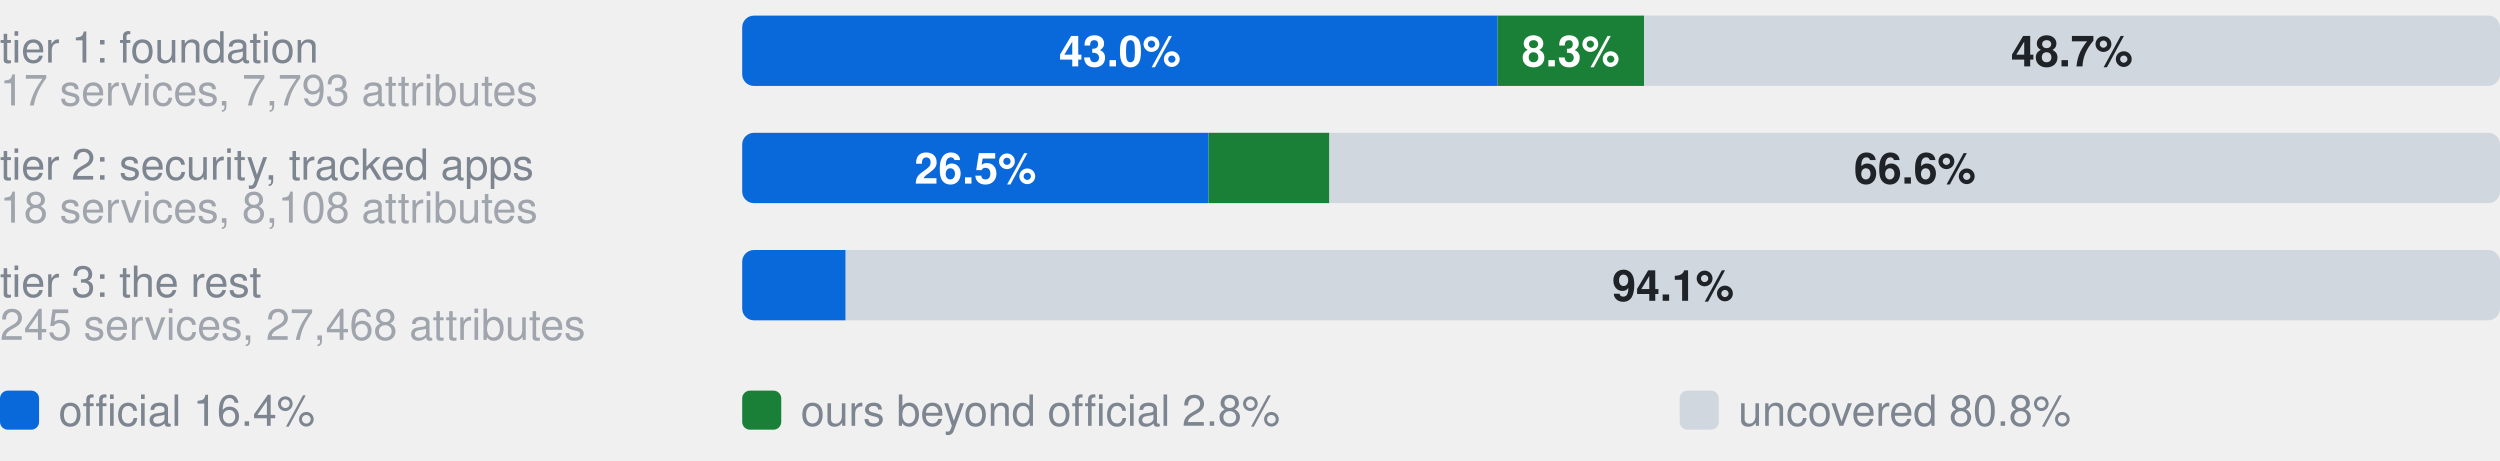
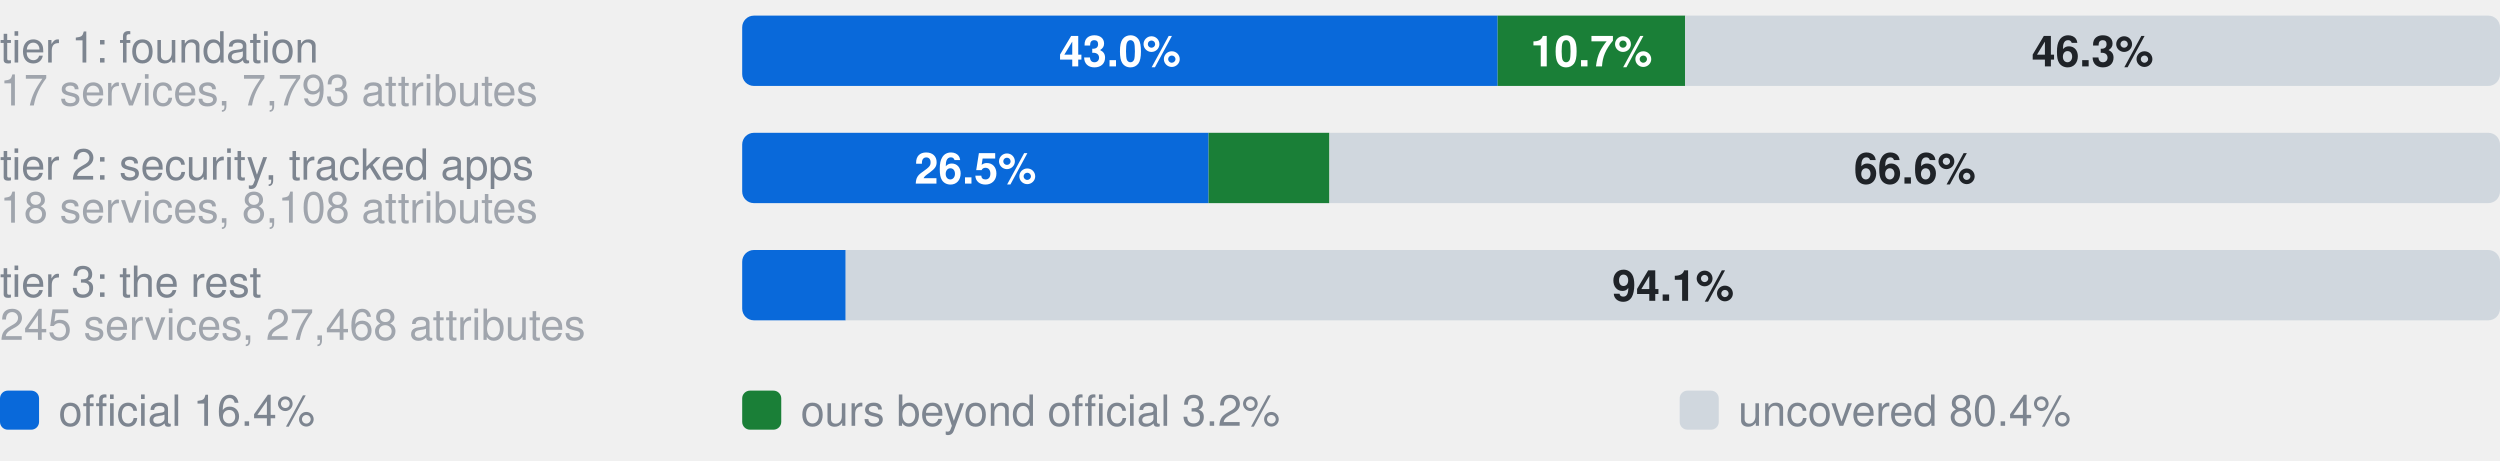
- <svg xmlns="http://www.w3.org/2000/svg" width="640" height="118" viewBox="0 0 640 118" role="img" aria-label="Coverage by tier. tier 1: foundation, 17 services, 7,793 attributes: 43.0% official, 8.3% ours beyond official, 48.7% uncovered, of 7793 attributes; tier 2: security, tracked apps, 18 services, 8,108 attributes: 26.5% official, 6.9% ours beyond official, 66.6% uncovered, of 8108 attributes; tier 3: the rest, 245 services, 27,468 attributes: 5.9% official, 0.0% ours beyond official, 94.1% uncovered, of 27468 attributes">
+ <svg xmlns="http://www.w3.org/2000/svg" width="640" height="118" viewBox="0 0 640 118" role="img" aria-label="Coverage by tier. tier 1: foundation, 17 services, 7,793 attributes: 43.0% official, 10.7% ours beyond official, 46.3% uncovered, of 7793 attributes; tier 2: security, tracked apps, 18 services, 8,108 attributes: 26.5% official, 6.9% ours beyond official, 66.6% uncovered, of 8108 attributes; tier 3: the rest, 245 services, 27,468 attributes: 5.9% official, 0.0% ours beyond official, 94.1% uncovered, of 27468 attributes">
  <style>text{font-family:-apple-system,BlinkMacSystemFont,"Segoe UI",Helvetica,Arial,sans-serif}.s{font-size:11px;font-weight:600}.t{font-size:11px;fill:#7d8590}.h{font-size:12px;font-weight:600;fill:#7d8590}</style>
  <text x="0" y="16.0" class="t">tier 1: foundation</text>
  <text x="0" y="27.0" class="t" opacity="0.7">17 services, 7,793 attributes</text>
  <clipPath id="g0">
    <rect x="190.0" y="4.0" width="450.0" height="18.0" rx="3" />
  </clipPath>
  <g clip-path="url(#g0)">
    <rect x="190.0" y="4.0" width="193.4" height="18.0" fill="#0969da" />
-     <rect x="383.4" y="4.0" width="37.5" height="18.0" fill="#1a7f37" />
-     <rect x="420.9" y="4.0" width="219.1" height="18.0" fill="#d0d7de" />
+     <rect x="383.4" y="4.0" width="48.0" height="18.0" fill="#1a7f37" />
+     <rect x="431.4" y="4.0" width="208.6" height="18.0" fill="#d0d7de" />
  </g>
  <text x="286.7" y="17.0" text-anchor="middle" fill="#fff" class="s">43.0%</text>
-   <text x="402.1" y="17.0" text-anchor="middle" fill="#fff" class="s">8.3%</text>
-   <text x="530.4" y="17.0" text-anchor="middle" fill="#1f2328" class="s">48.7%</text>
+   <text x="407.4" y="17.0" text-anchor="middle" fill="#fff" class="s">10.7%</text>
+   <text x="535.7" y="17.0" text-anchor="middle" fill="#1f2328" class="s">46.3%</text>
  <text x="0" y="46.0" class="t">tier 2: security, tracked apps</text>
  <text x="0" y="57.0" class="t" opacity="0.7">18 services, 8,108 attributes</text>
  <clipPath id="g1">
    <rect x="190.0" y="34.0" width="450.0" height="18.0" rx="3" />
  </clipPath>
  <g clip-path="url(#g1)">
    <rect x="190.0" y="34.0" width="119.4" height="18.0" fill="#0969da" />
    <rect x="309.4" y="34.0" width="30.9" height="18.0" fill="#1a7f37" />
    <rect x="340.4" y="34.0" width="299.6" height="18.0" fill="#d0d7de" />
  </g>
  <text x="249.7" y="47.0" text-anchor="middle" fill="#fff" class="s">26.5%</text>
  <text x="490.2" y="47.0" text-anchor="middle" fill="#1f2328" class="s">66.6%</text>
  <text x="0" y="76.0" class="t">tier 3: the rest</text>
  <text x="0" y="87.0" class="t" opacity="0.7">245 services, 27,468 attributes</text>
  <clipPath id="g2">
    <rect x="190.0" y="64.0" width="450.0" height="18.0" rx="3" />
  </clipPath>
  <g clip-path="url(#g2)">
    <rect x="190.0" y="64.0" width="26.5" height="18.0" fill="#0969da" />
    <rect x="216.5" y="64.0" width="0.0" height="18.0" fill="#1a7f37" />
    <rect x="216.5" y="64.0" width="423.5" height="18.0" fill="#d0d7de" />
  </g>
  <text x="428.3" y="77.0" text-anchor="middle" fill="#1f2328" class="s">94.1%</text>
  <rect x="0" y="100" width="10" height="10" rx="2" fill="#0969da" />
  <text x="15" y="109" class="t">official 16.4%</text>
  <rect x="190" y="100" width="10" height="10" rx="2" fill="#1a7f37" />
-   <text x="205" y="109" class="t">ours beyond official 2.8%</text>
+   <text x="205" y="109" class="t">ours beyond official 3.2%</text>
  <rect x="430" y="100" width="10" height="10" rx="2" fill="#d0d7de" />
-   <text x="445" y="109" class="t">uncovered 80.8%</text>
+   <text x="445" y="109" class="t">uncovered 80.4%</text>
</svg>
